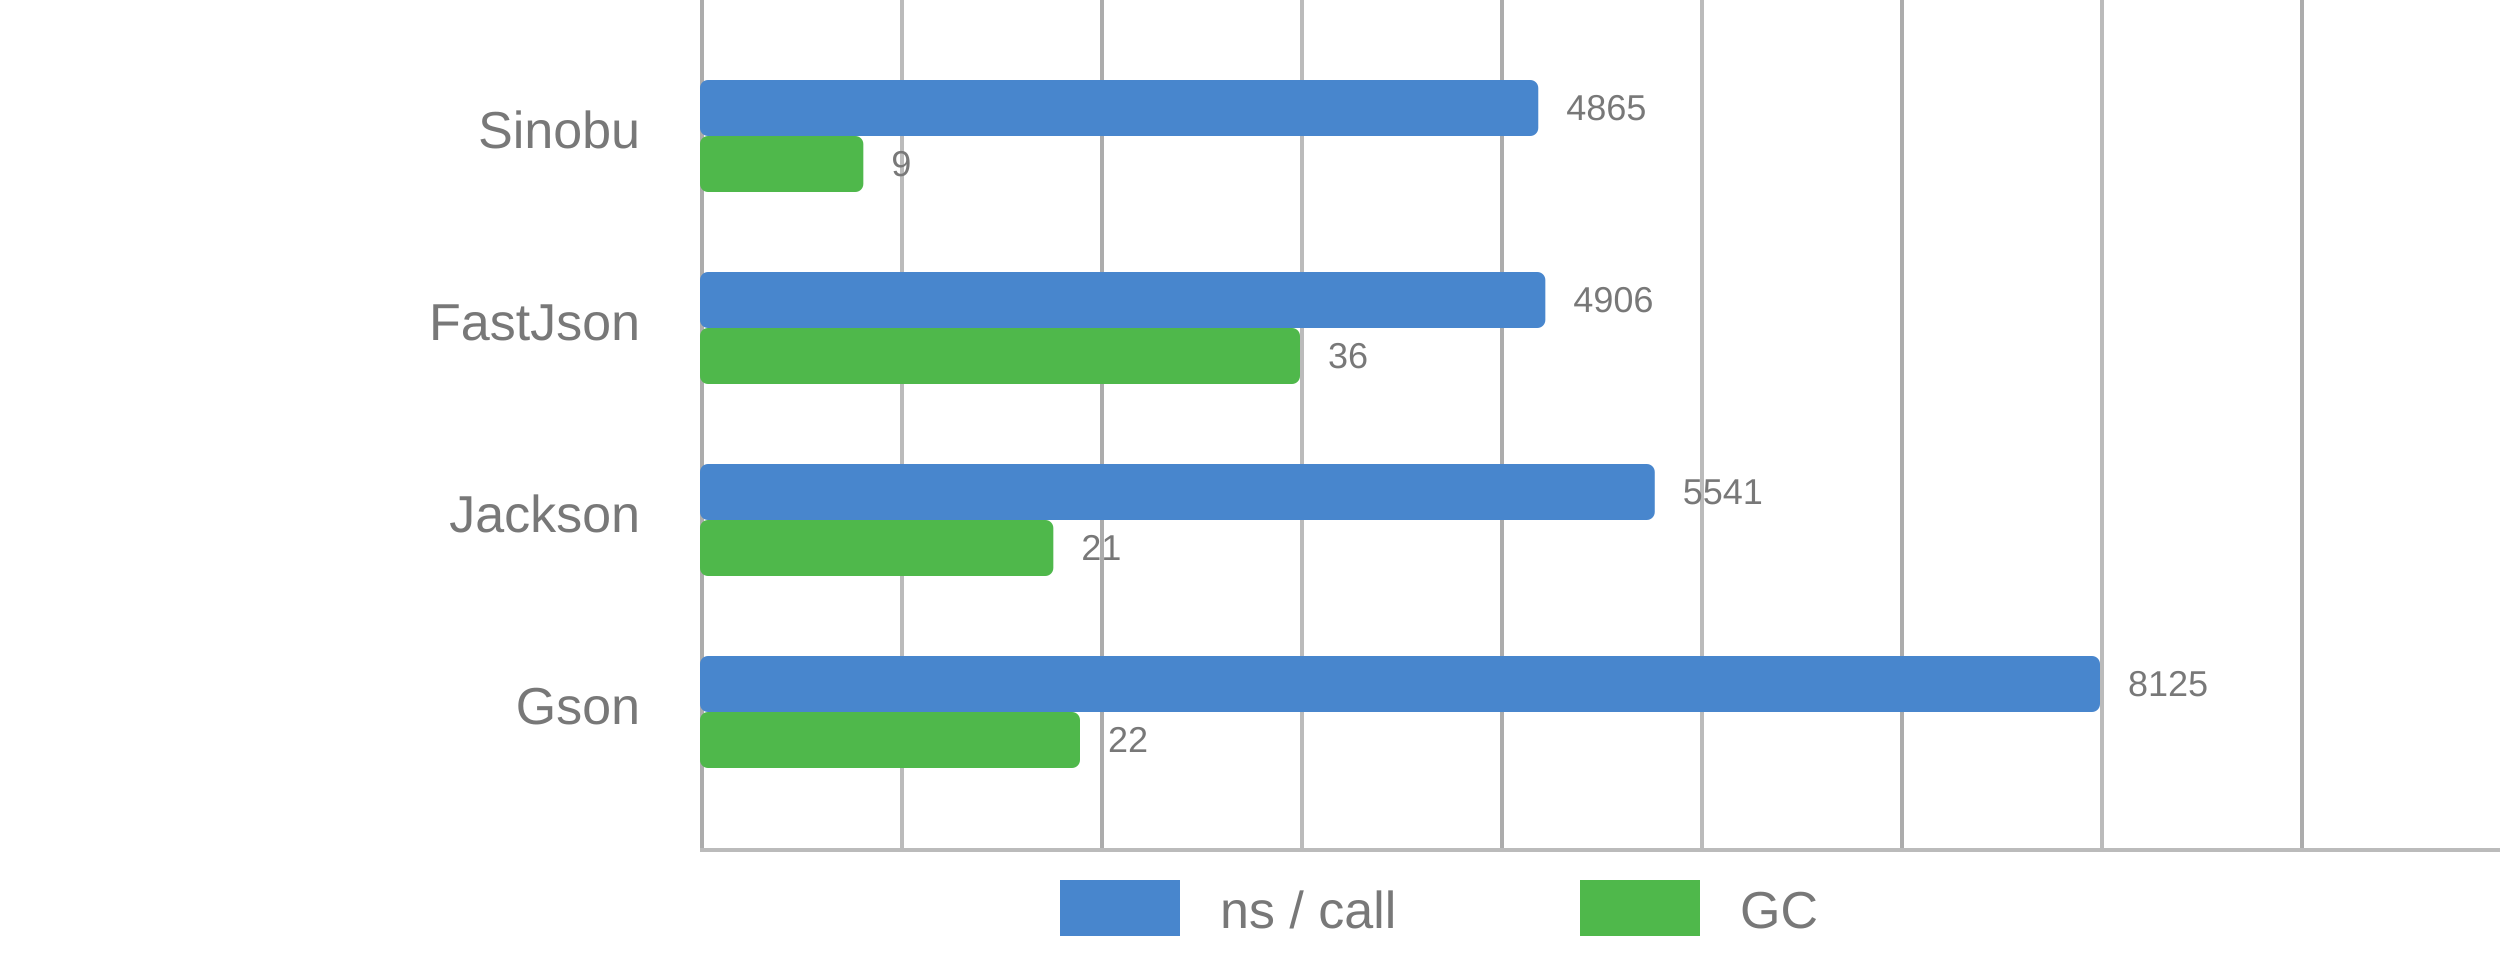
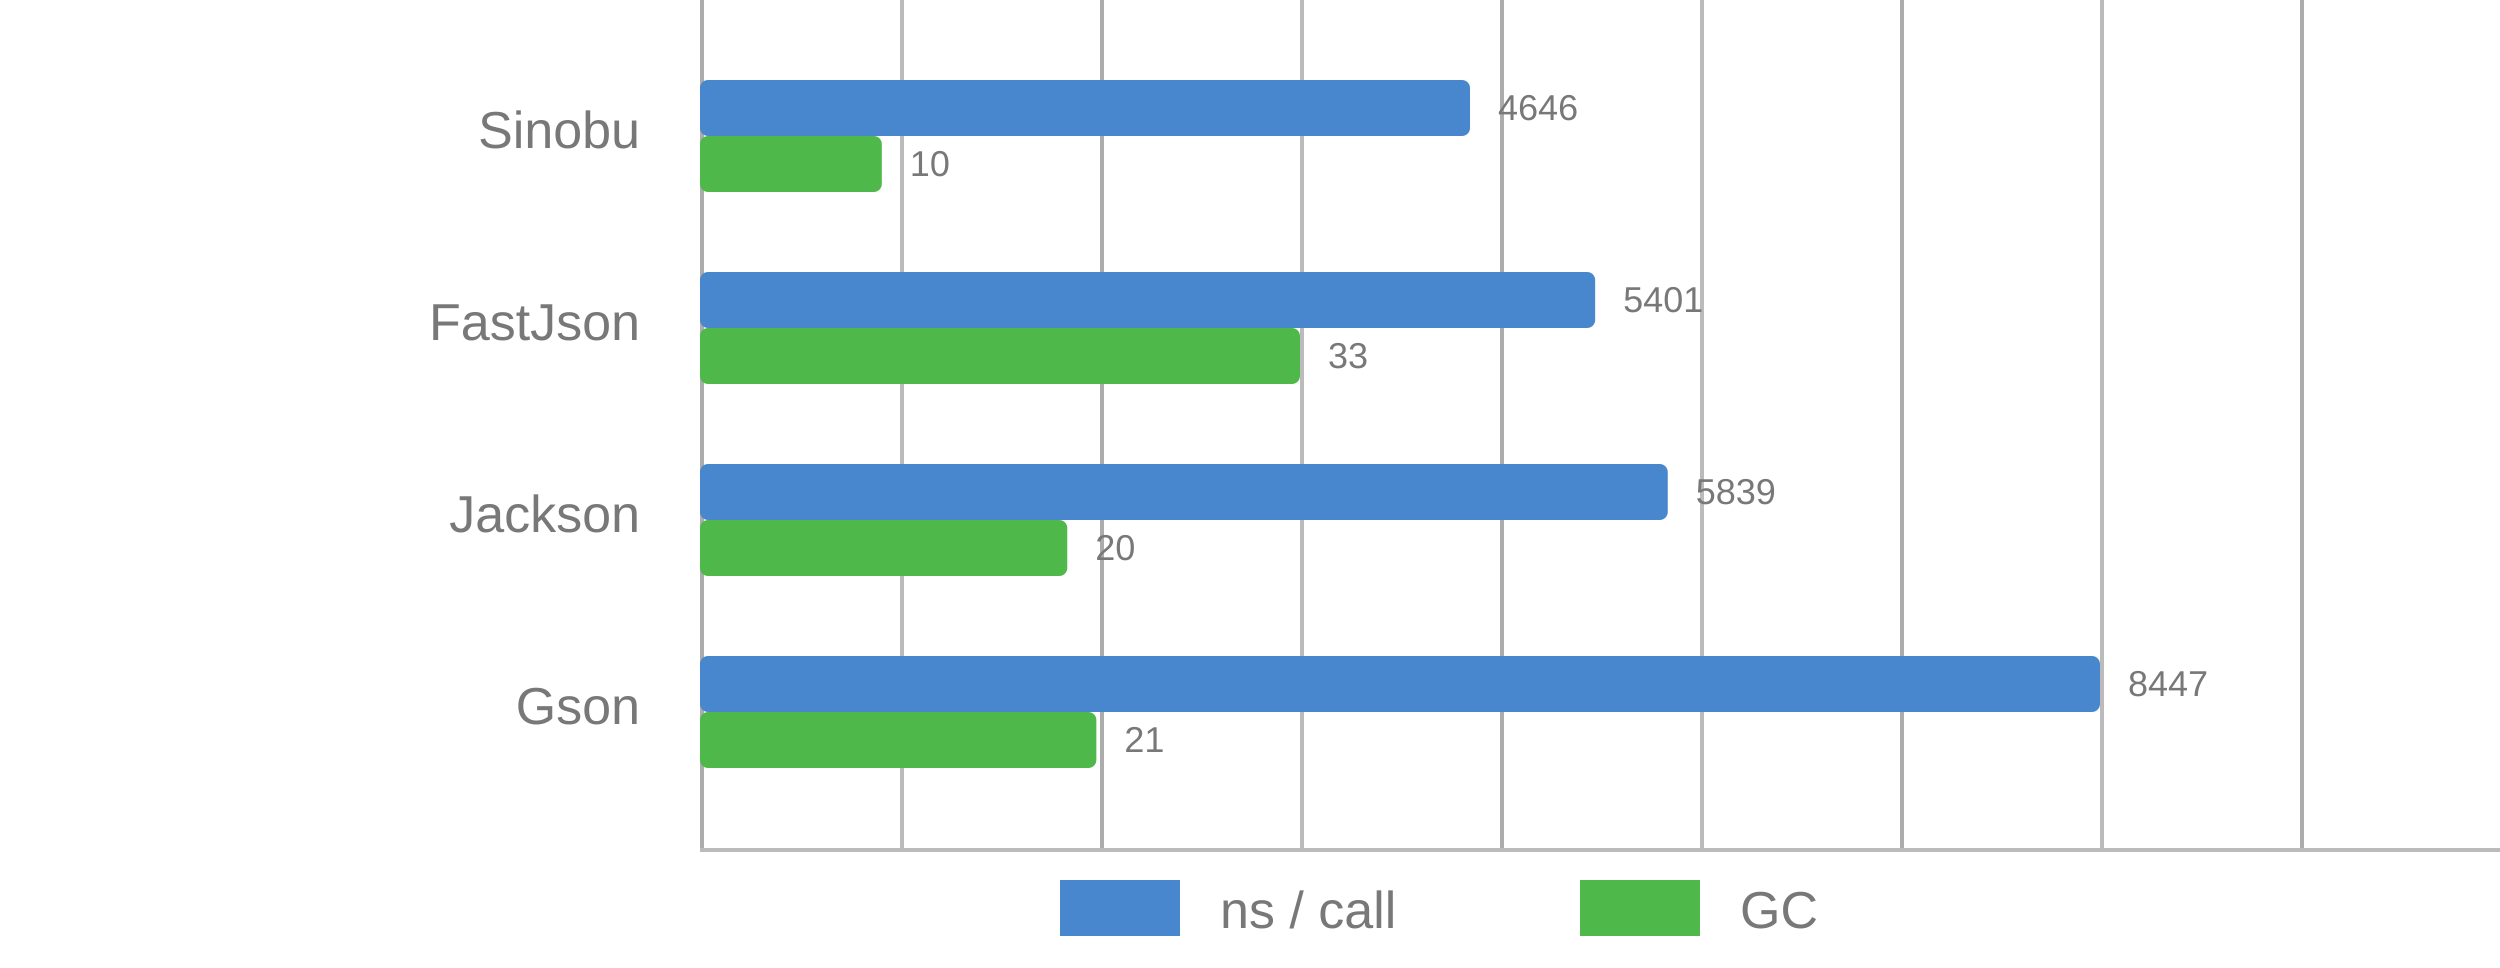
<svg xmlns="http://www.w3.org/2000/svg" viewBox="0 0 625 242">
  <style>
      text {
          font-family: Arial;
          font-size: 13px;
          fill: #787878;
      }

      .desc {
          font-size: 9px;
      }

      .vline {
          fill: #acacac;
          stroke: none;
          stroke-width: 0;
      }

      .subline {
          fill: #bbb;
          stroke: none;
          stroke-width: 0;
      }

      .call {
          fill: #4886CD;
          stroke-linejoin: round;
          height: 14px;
      }

      .gc {
          fill: #4FB84B;
          stroke-linejoin: round;
          height: 14px;
      }
  </style>
  <g>
    <rect x="175" y="0" width="1" height="212" class="vline" />
    <rect x="275" y="0" width="1" height="212" class="vline" />
    <rect x="375" y="0" width="1" height="212" class="vline" />
    <rect x="475" y="0" width="1" height="212" class="vline" />
    <rect x="575" y="0" width="1" height="212" class="vline" />
    <rect x="225" y="0" width="1" height="212" class="subline" />
    <rect x="325" y="0" width="1" height="212" class="subline" />
    <rect x="425" y="0" width="1" height="212" class="subline" />
    <rect x="525" y="0" width="1" height="212" class="subline" />
    <rect x="175" y="212" width="450" height="1" class="subline" />
    <rect x="265" y="220" width="30" class="call" />
    <text x="305" y="232">ns / call</text>
    <rect x="395" y="220" width="30" class="gc" />
    <text x="435" y="232">GC</text>
  </g>
  <g>
-     <rect x="175" y="20" width="209.569" rx="2" ry="2" class="call" />
-     <rect x="175" y="34" width="40.833" rx="2" ry="2" class="gc" />
+     <rect x="175" y="20" width="192.506" rx="2" ry="2" class="call" />
+     <rect x="175" y="34" width="45.455" rx="2" ry="2" class="gc" />
    <text x="160" y="37" text-anchor="end">Sinobu</text>
-     <text x="391.569" y="30" class="desc">4865</text>
-     <text x="222.833" y="44" class="desc">9</text>
+     <text x="374.506" y="30" class="desc">4646</text>
+     <text x="227.455" y="44" class="desc">10</text>
  </g>
  <g>
-     <rect x="175" y="68" width="211.335" rx="2" ry="2" class="call" />
+     <rect x="175" y="68" width="223.79" rx="2" ry="2" class="call" />
    <rect x="175" y="82" width="150" rx="2" ry="2" class="gc" />
    <text x="160" y="85" text-anchor="end">FastJson</text>
-     <text x="393.335" y="78" class="desc">4906</text>
-     <text x="332" y="92" class="desc">36</text>
+     <text x="405.79" y="78" class="desc">5401</text>
+     <text x="332" y="92" class="desc">33</text>
  </g>
  <g>
-     <rect x="175" y="116" width="238.689" rx="2" ry="2" class="call" />
-     <rect x="175" y="130" width="88.333" rx="2" ry="2" class="gc" />
+     <rect x="175" y="116" width="241.938" rx="2" ry="2" class="call" />
+     <rect x="175" y="130" width="91.818" rx="2" ry="2" class="gc" />
    <text x="160" y="133" text-anchor="end">Jackson</text>
-     <text x="420.689" y="126" class="desc">5541</text>
-     <text x="270.333" y="140" class="desc">21</text>
+     <text x="423.938" y="126" class="desc">5839</text>
+     <text x="273.818" y="140" class="desc">20</text>
  </g>
  <g>
    <rect x="175" y="164" width="350" rx="2" ry="2" class="call" />
-     <rect x="175" y="178" width="95" rx="2" ry="2" class="gc" />
+     <rect x="175" y="178" width="99.091" rx="2" ry="2" class="gc" />
    <text x="160" y="181" text-anchor="end">Gson</text>
-     <text x="532" y="174" class="desc">8125</text>
-     <text x="277" y="188" class="desc">22</text>
+     <text x="532" y="174" class="desc">8447</text>
+     <text x="281.091" y="188" class="desc">21</text>
  </g>
</svg>
